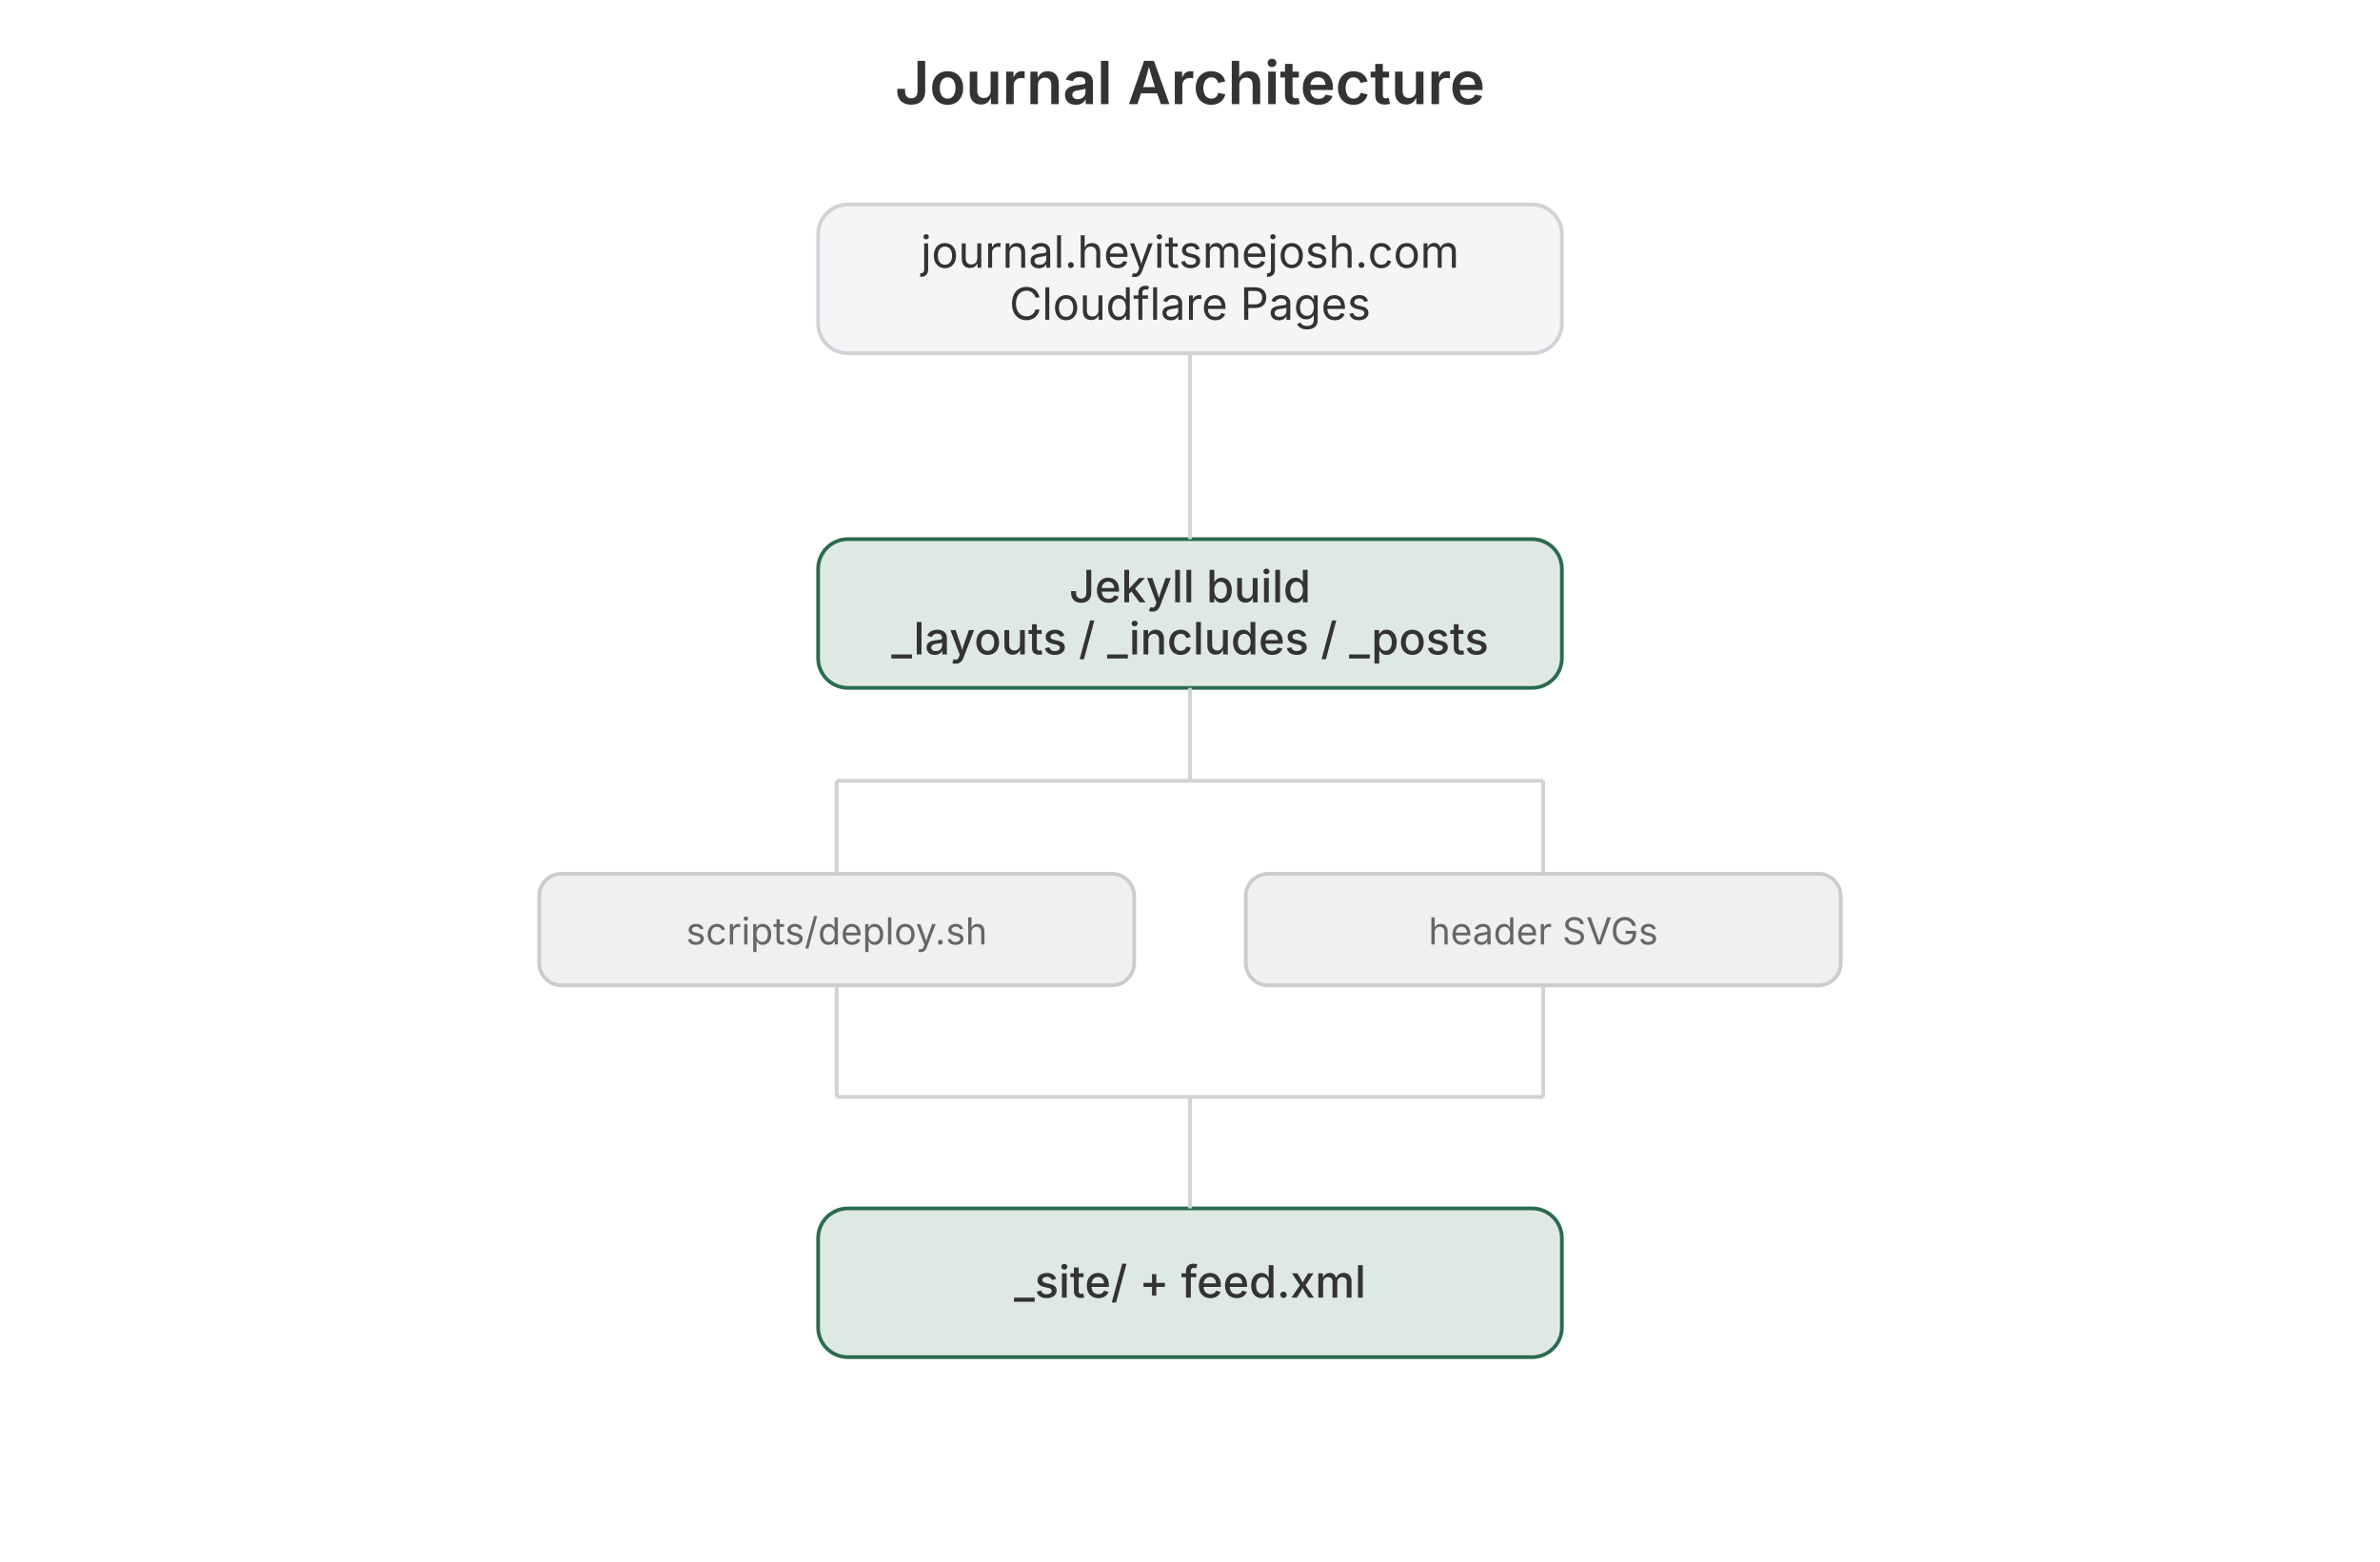
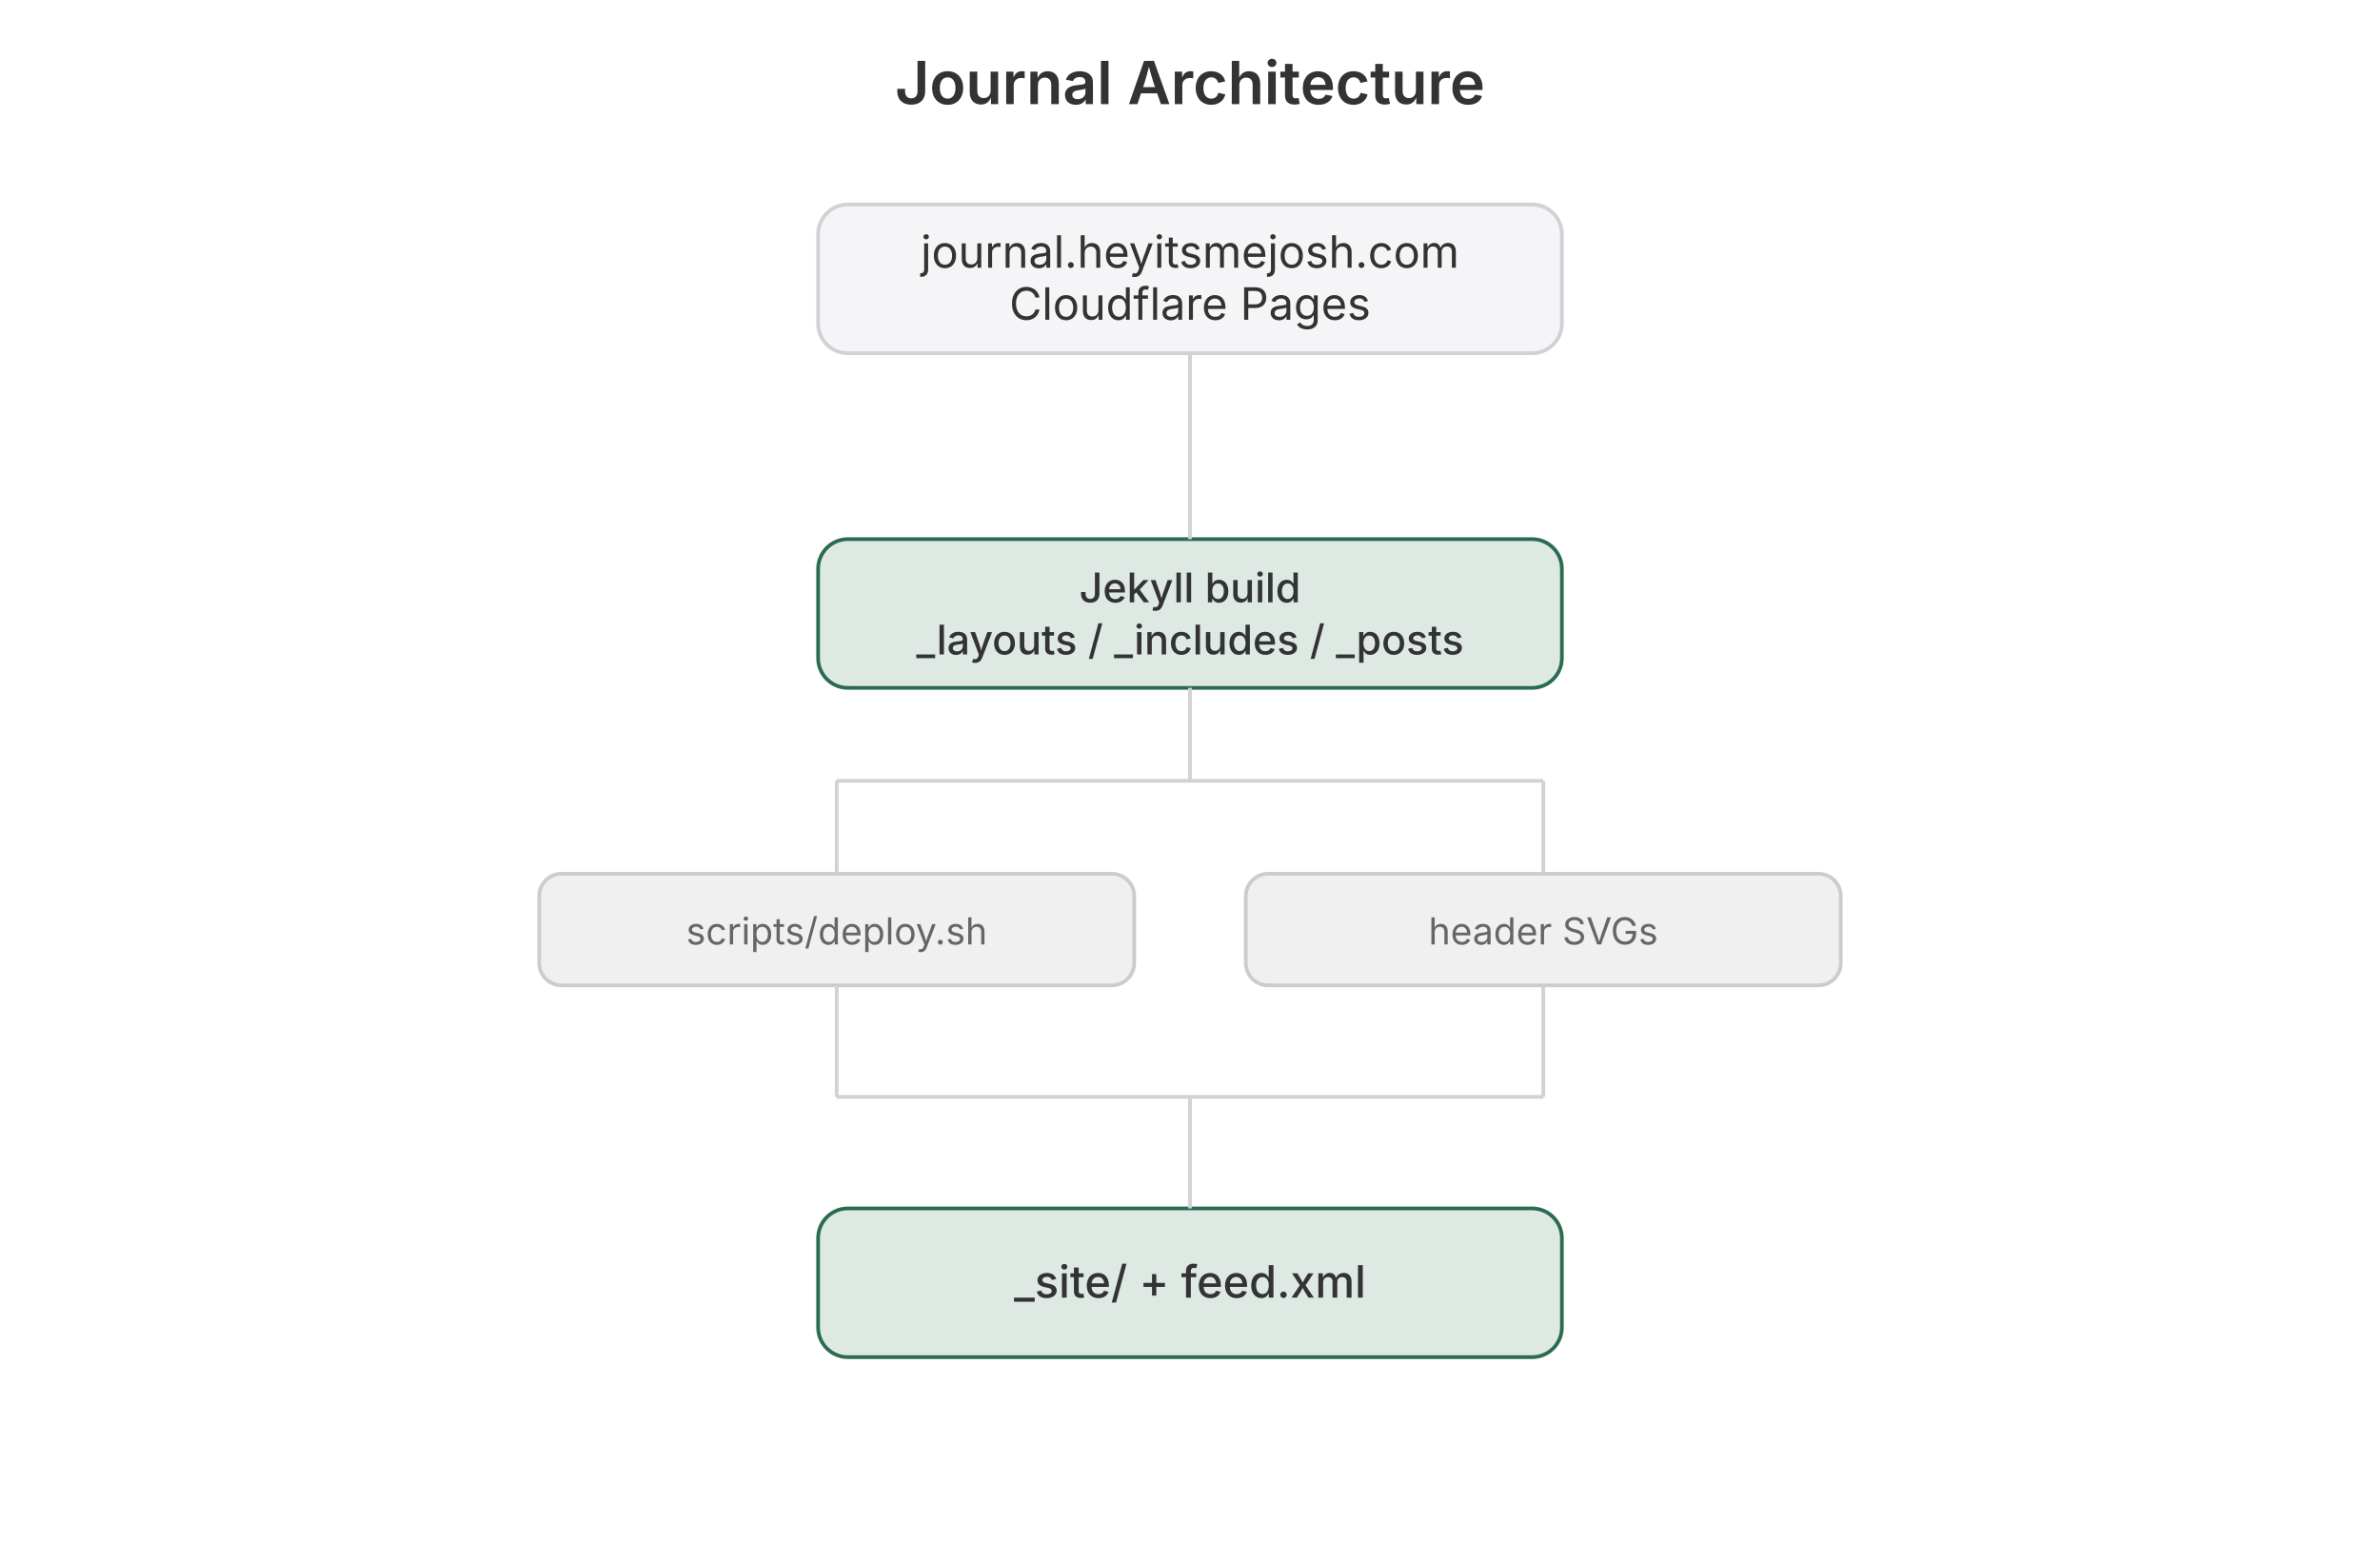
<svg xmlns="http://www.w3.org/2000/svg" width="640" height="420" style="background:#fff;font-family:-apple-system,BlinkMacSystemFont,sans-serif" viewBox="0 0 640 420">
  <text x="320" y="28" fill="#333" font-size="16" font-weight="600" text-anchor="middle">Journal Architecture</text>
  <rect width="200" height="40" x="220" y="55" fill="#f5f5f7" stroke="#d1d1d6" rx="8" />
  <text x="320" y="72" fill="#333" font-size="12" text-anchor="middle">journal.heyitsmejosh.com</text>
  <text x="320" y="86" fill="#333" font-size="12" text-anchor="middle">Cloudflare Pages</text>
  <rect width="200" height="40" x="220" y="145" fill="#2b6b4f" fill-opacity=".15" stroke="#2b6b4f" rx="8" />
-   <text x="320" y="162" fill="#333" font-size="12" font-weight="500" text-anchor="middle">Jekyll build</text>
-   <text x="320" y="176" fill="#333" font-size="12" font-weight="500" text-anchor="middle">_layouts / _includes / _posts</text>
+   <text x="320" y="162" fill="#333" font-size="11" font-weight="500" text-anchor="middle">Jekyll build</text>
+   <text x="320" y="176" fill="#333" font-size="11" font-weight="500" text-anchor="middle">_layouts / _includes / _posts</text>
  <rect width="160" height="30" x="145" y="235" fill="#f0f0f0" stroke="#ccc" rx="6" />
  <text x="225" y="254" fill="#666" font-size="10" text-anchor="middle">scripts/deploy.sh</text>
  <rect width="160" height="30" x="335" y="235" fill="#f0f0f0" stroke="#ccc" rx="6" />
  <text x="415" y="254" fill="#666" font-size="10" text-anchor="middle">header SVGs</text>
  <rect width="200" height="40" x="220" y="325" fill="#2b6b4f" fill-opacity=".15" stroke="#2b6b4f" rx="8" />
  <text x="320" y="349" fill="#333" font-size="12" font-weight="500" text-anchor="middle">_site/ + feed.xml</text>
  <path stroke="#d1d1d6" fill="none" d="M320 95V145M320 185V210M225 210v25M415 210v25M225 210H415M225 265v30M415 265v30M225 295H415M320 295V325" />
</svg>
